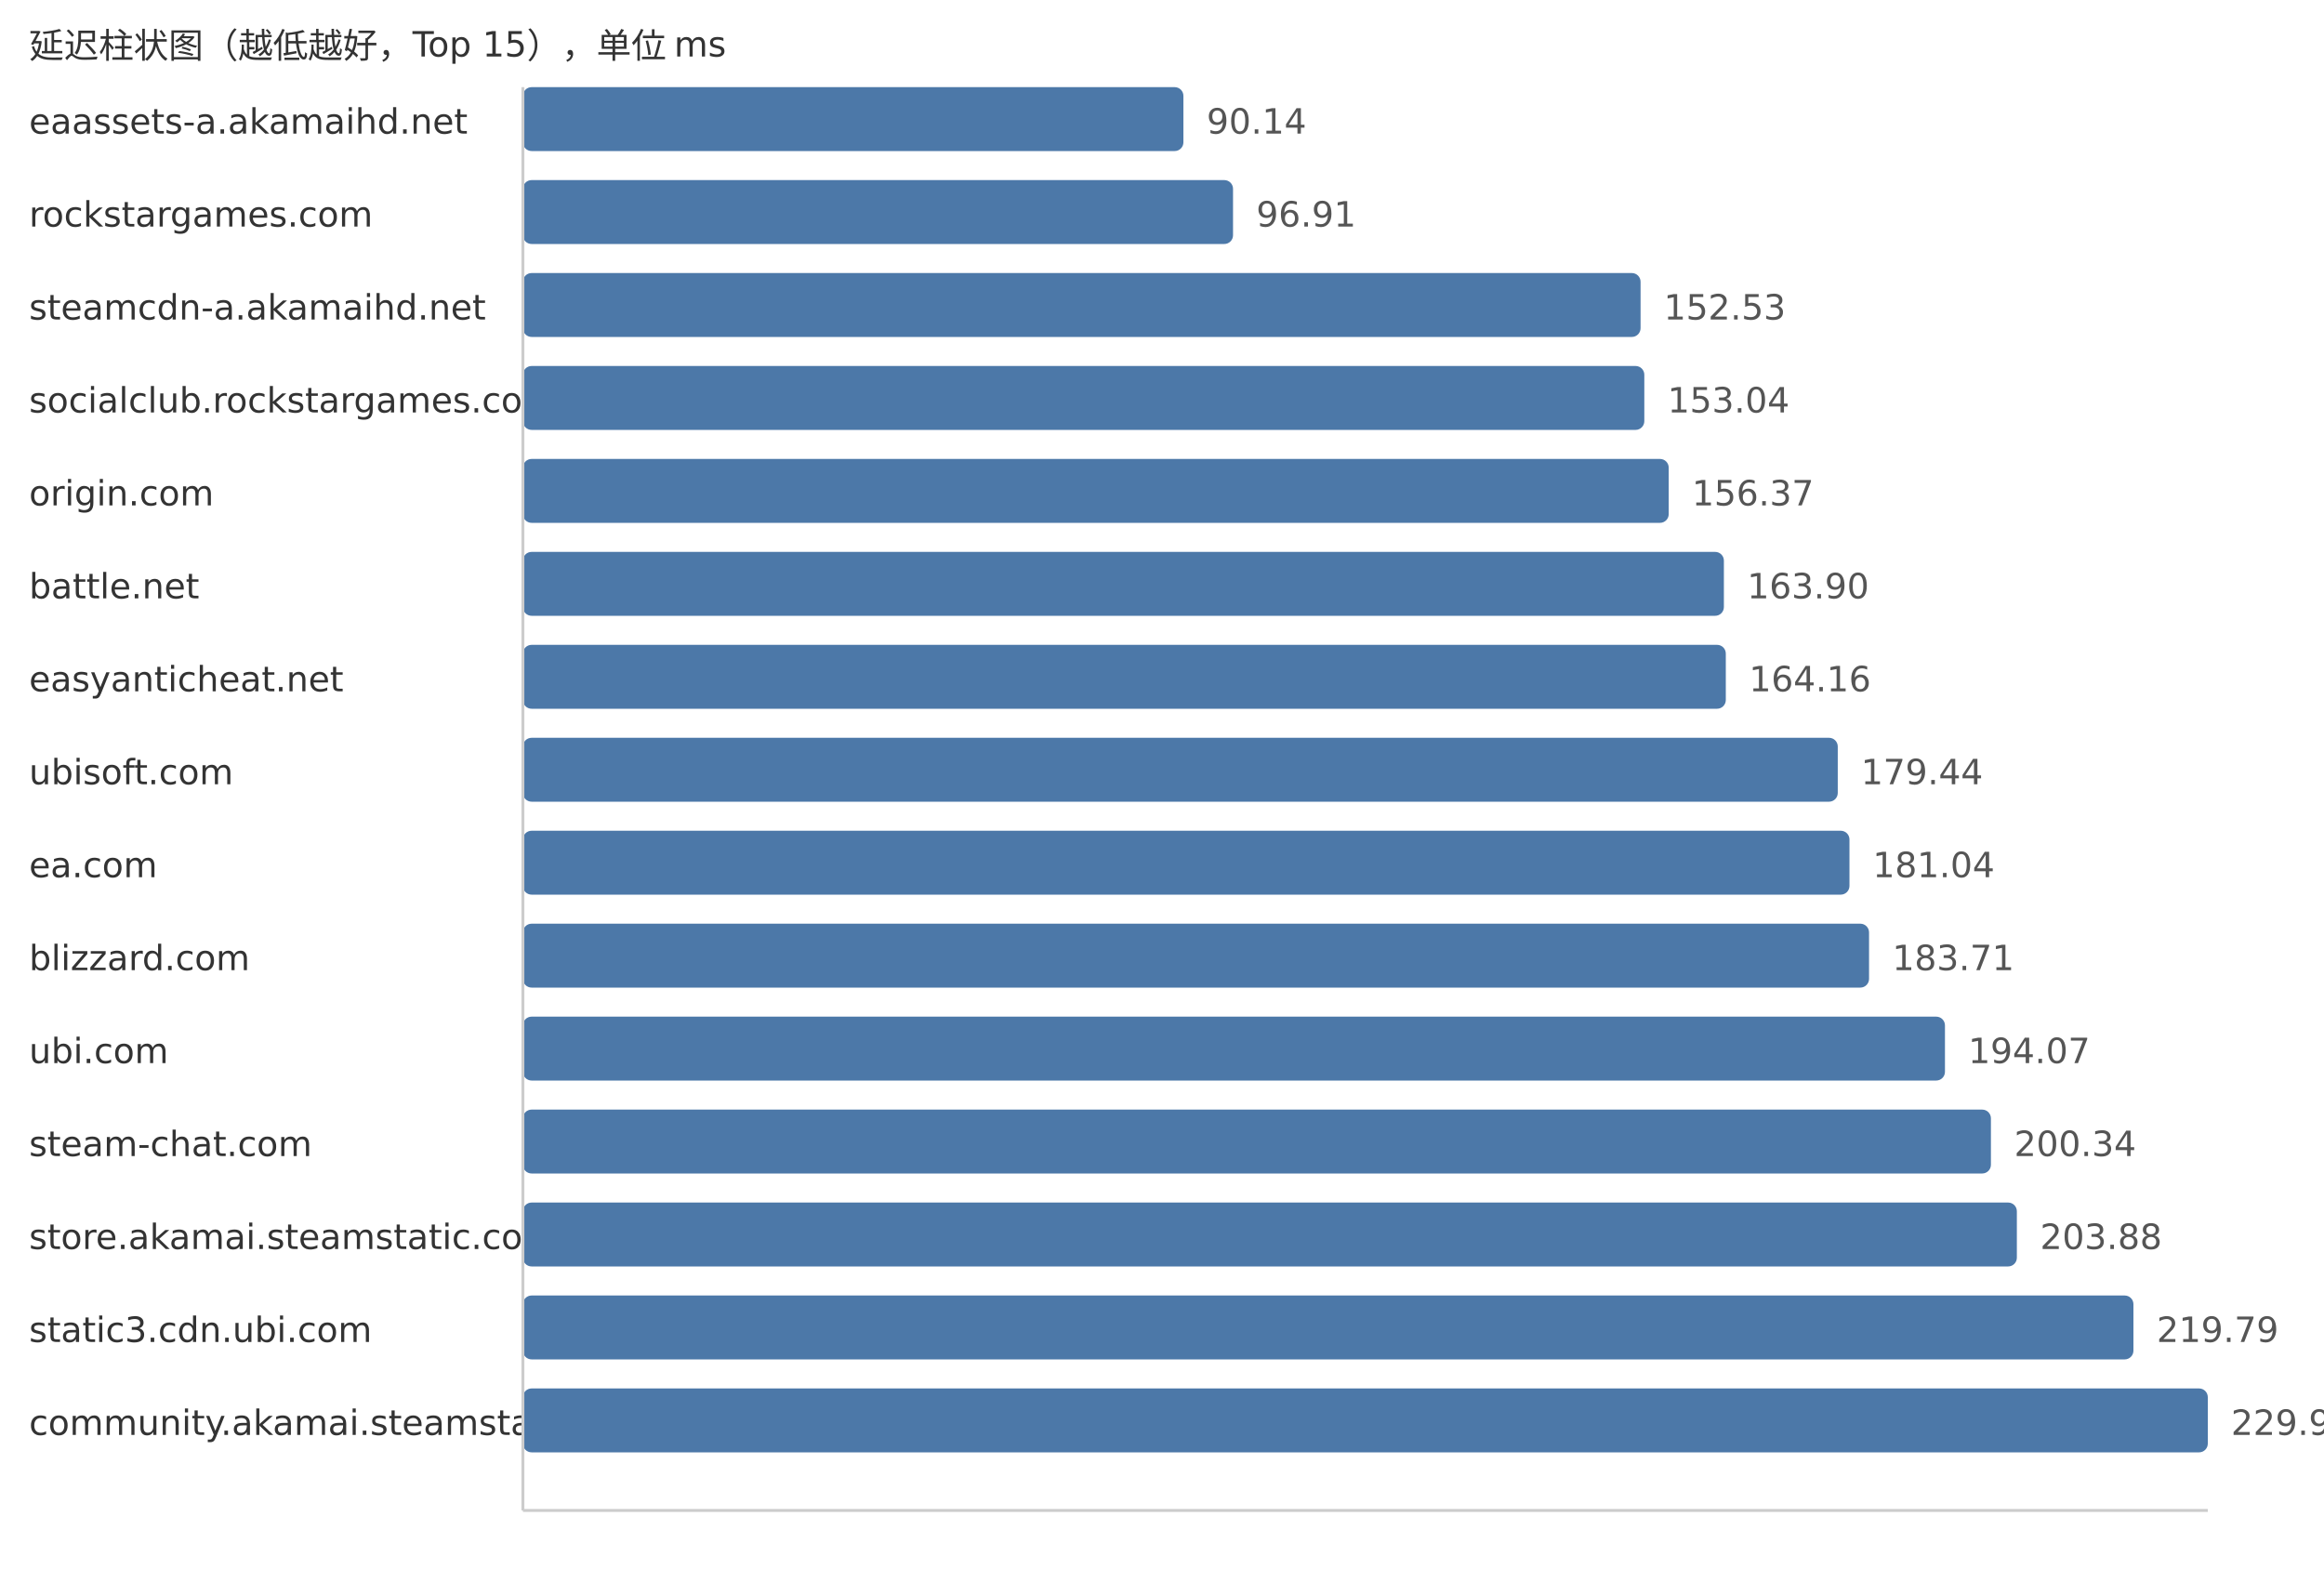
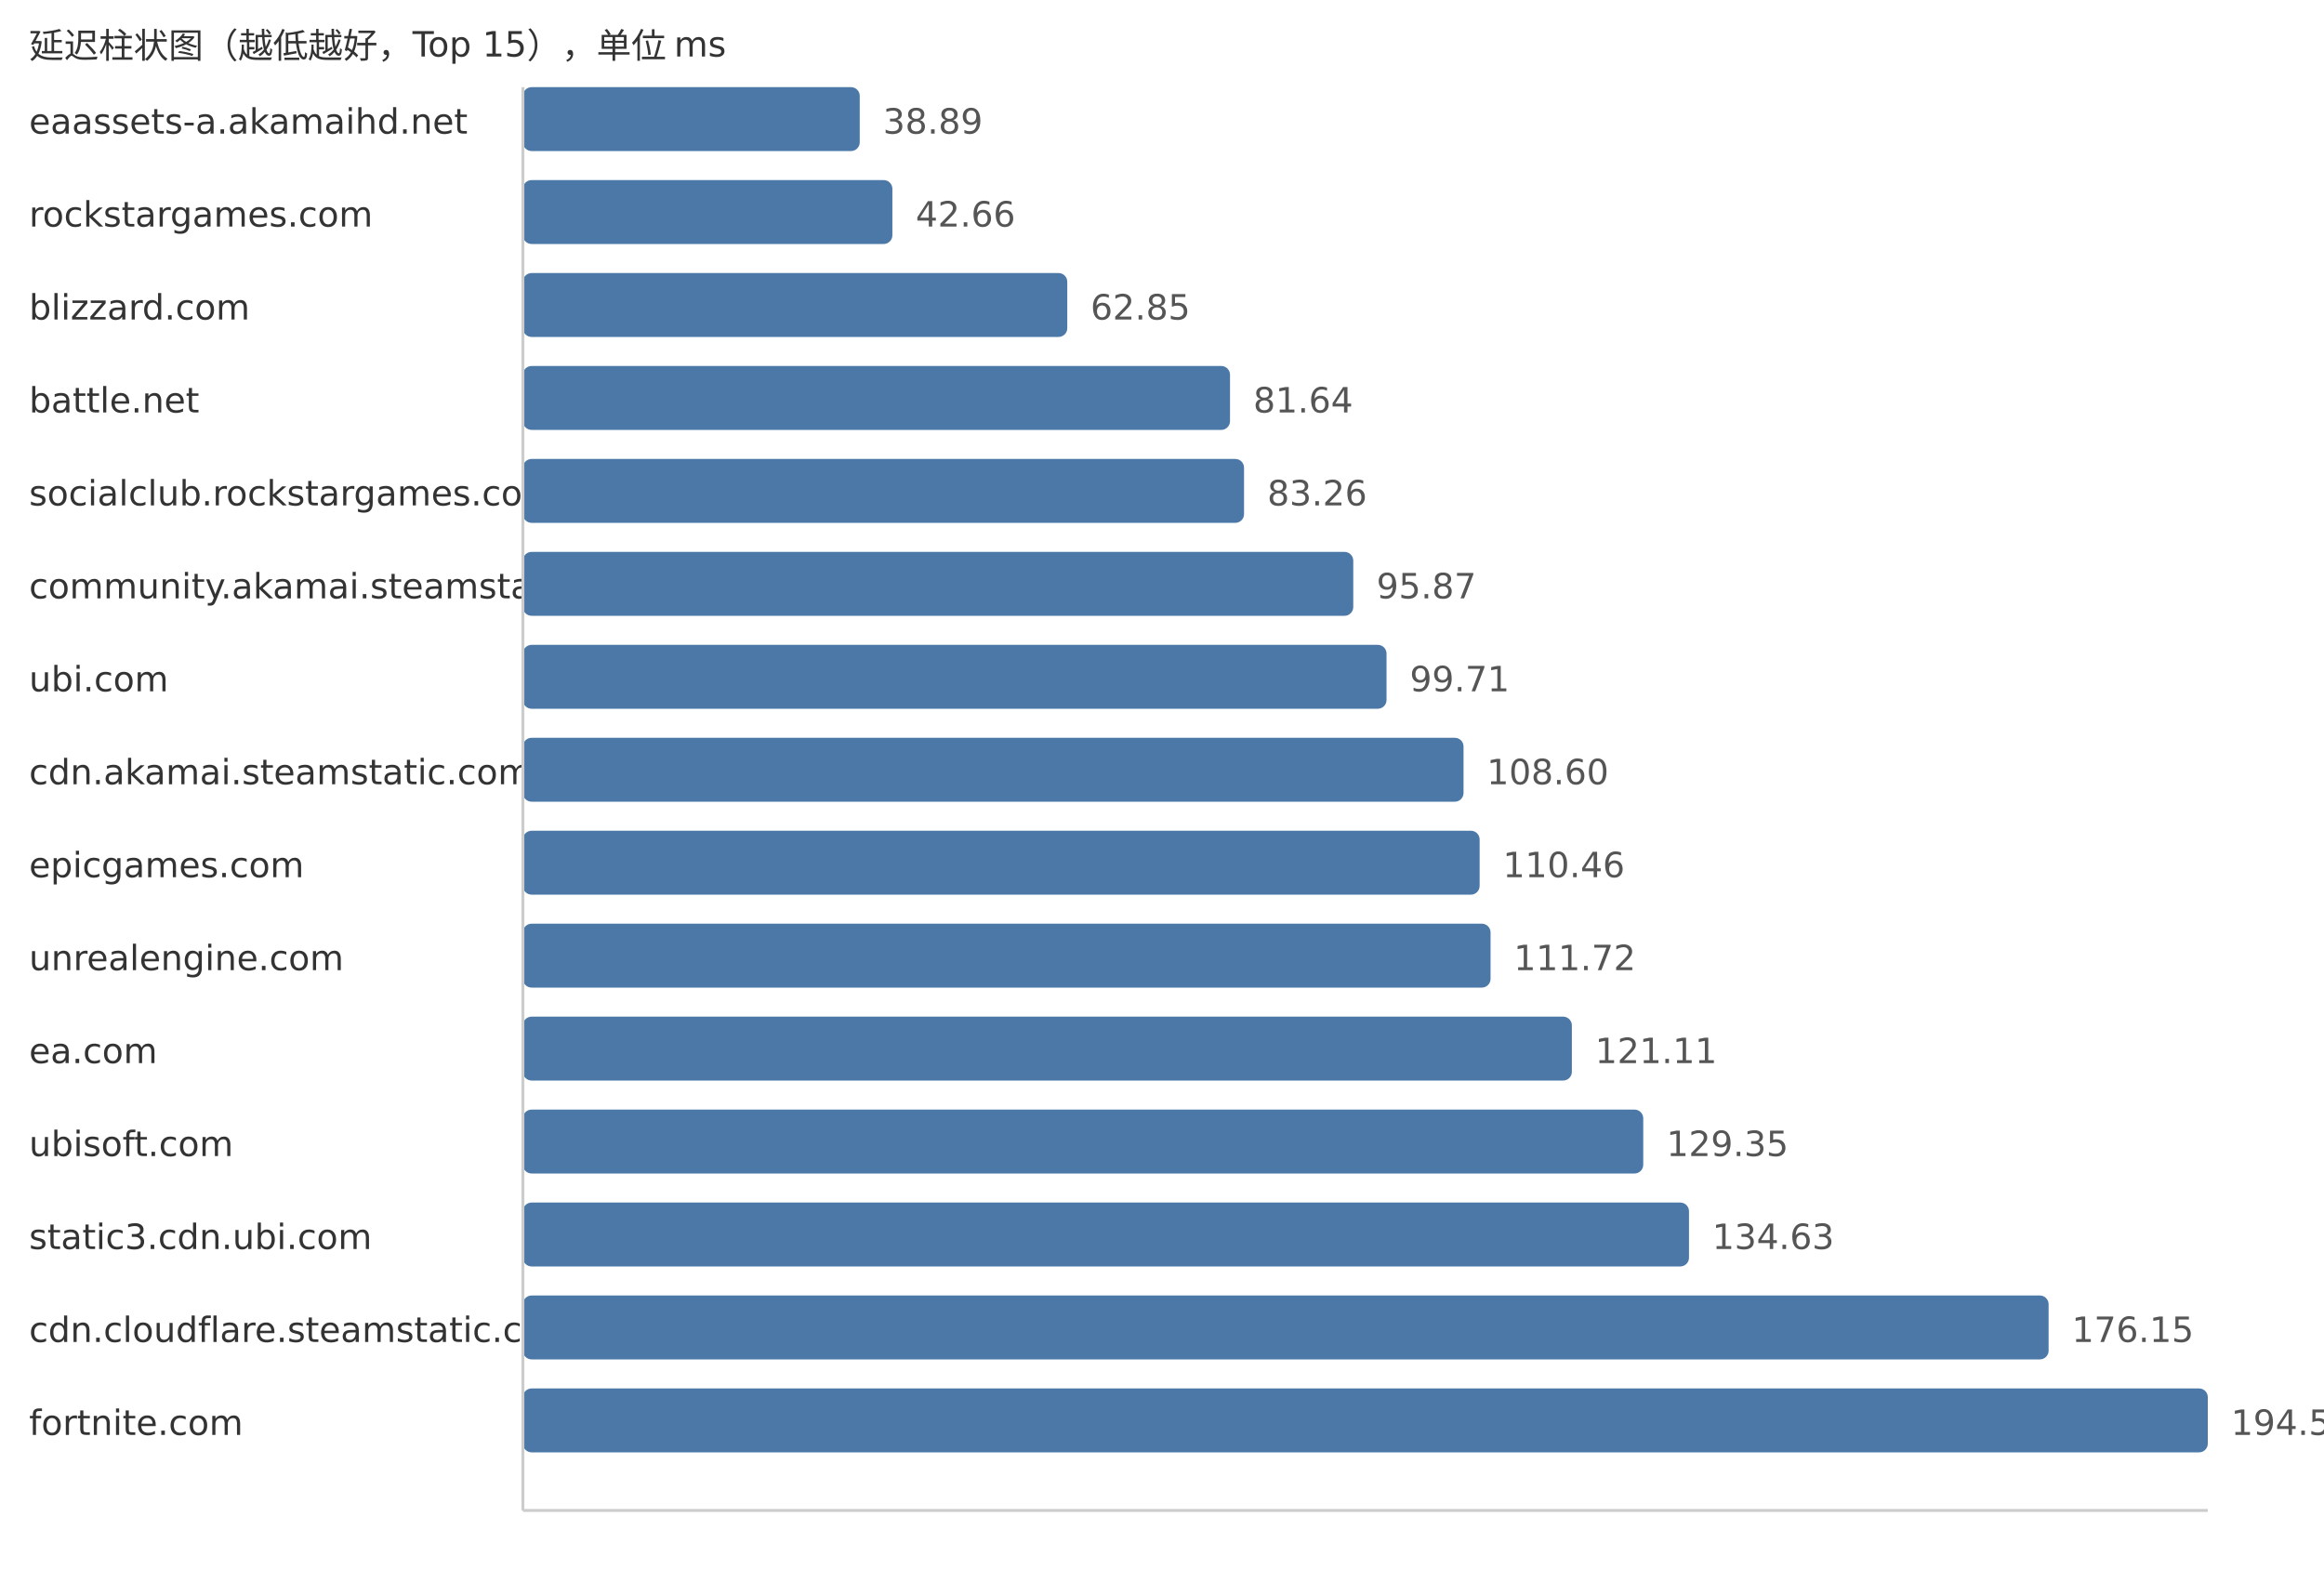
<svg xmlns="http://www.w3.org/2000/svg" width="800" height="540">
  <style> .label{font-family:DejaVu Sans,Verdana,Geneva,sans-serif;font-size:12px;fill:#333} .value{font-family:DejaVu Sans,Verdana,Geneva,sans-serif;font-size:12px;fill:#555} </style>
  <text x="10" y="20" class="label">延迟柱状图（越低越好，Top 15），单位 ms</text>
  <text x="10" y="46" class="label">eaassets-a.akamaihd.net</text>
-   <rect x="180" y="30" width="227.37" height="22" fill="#4c78a8" rx="3" />
-   <text x="415.37" y="46" class="value">90.14</text>
+   <rect x="180" y="30" width="115.95" height="22" fill="#4c78a8" rx="3" />
+   <text x="303.95" y="46" class="value">38.89</text>
  <text x="10" y="78" class="label">rockstargames.com</text>
-   <rect x="180" y="62" width="244.45" height="22" fill="#4c78a8" rx="3" />
-   <text x="432.45" y="78" class="value">96.91</text>
-   <text x="10" y="110" class="label">steamcdn-a.akamaihd.net</text>
-   <rect x="180" y="94" width="384.74" height="22" fill="#4c78a8" rx="3" />
-   <text x="572.74" y="110" class="value">152.53</text>
-   <text x="10" y="142" class="label">socialclub.rockstargames.com</text>
-   <rect x="180" y="126" width="386.03" height="22" fill="#4c78a8" rx="3" />
-   <text x="574.03" y="142" class="value">153.04</text>
-   <text x="10" y="174" class="label">origin.com</text>
-   <rect x="180" y="158" width="394.43" height="22" fill="#4c78a8" rx="3" />
-   <text x="582.43" y="174" class="value">156.37</text>
-   <text x="10" y="206" class="label">battle.net</text>
-   <rect x="180" y="190" width="413.42" height="22" fill="#4c78a8" rx="3" />
-   <text x="601.42" y="206" class="value">163.90</text>
-   <text x="10" y="238" class="label">easyanticheat.net</text>
-   <rect x="180" y="222" width="414.08" height="22" fill="#4c78a8" rx="3" />
-   <text x="602.08" y="238" class="value">164.16</text>
-   <text x="10" y="270" class="label">ubisoft.com</text>
-   <rect x="180" y="254" width="452.62" height="22" fill="#4c78a8" rx="3" />
-   <text x="640.62" y="270" class="value">179.44</text>
-   <text x="10" y="302" class="label">ea.com</text>
-   <rect x="180" y="286" width="456.65" height="22" fill="#4c78a8" rx="3" />
-   <text x="644.65" y="302" class="value">181.04</text>
-   <text x="10" y="334" class="label">blizzard.com</text>
-   <rect x="180" y="318" width="463.39" height="22" fill="#4c78a8" rx="3" />
-   <text x="651.39" y="334" class="value">183.71</text>
-   <text x="10" y="366" class="label">ubi.com</text>
-   <rect x="180" y="350" width="489.52" height="22" fill="#4c78a8" rx="3" />
-   <text x="677.52" y="366" class="value">194.07</text>
-   <text x="10" y="398" class="label">steam-chat.com</text>
-   <rect x="180" y="382" width="505.34" height="22" fill="#4c78a8" rx="3" />
-   <text x="693.34" y="398" class="value">200.34</text>
-   <text x="10" y="430" class="label">store.akamai.steamstatic.com</text>
-   <rect x="180" y="414" width="514.27" height="22" fill="#4c78a8" rx="3" />
-   <text x="702.27" y="430" class="value">203.88</text>
-   <text x="10" y="462" class="label">static3.cdn.ubi.com</text>
-   <rect x="180" y="446" width="554.4" height="22" fill="#4c78a8" rx="3" />
-   <text x="742.4" y="462" class="value">219.79</text>
-   <text x="10" y="494" class="label">community.akamai.steamstatic.com</text>
+   <rect x="180" y="62" width="127.19" height="22" fill="#4c78a8" rx="3" />
+   <text x="315.19" y="78" class="value">42.66</text>
+   <text x="10" y="110" class="label">blizzard.com</text>
+   <rect x="180" y="94" width="187.39" height="22" fill="#4c78a8" rx="3" />
+   <text x="375.39" y="110" class="value">62.85</text>
+   <text x="10" y="142" class="label">battle.net</text>
+   <rect x="180" y="126" width="243.41" height="22" fill="#4c78a8" rx="3" />
+   <text x="431.41" y="142" class="value">81.64</text>
+   <text x="10" y="174" class="label">socialclub.rockstargames.com</text>
+   <rect x="180" y="158" width="248.24" height="22" fill="#4c78a8" rx="3" />
+   <text x="436.24" y="174" class="value">83.26</text>
+   <text x="10" y="206" class="label">community.akamai.steamstatic.com</text>
+   <rect x="180" y="190" width="285.84" height="22" fill="#4c78a8" rx="3" />
+   <text x="473.84" y="206" class="value">95.87</text>
+   <text x="10" y="238" class="label">ubi.com</text>
+   <rect x="180" y="222" width="297.29" height="22" fill="#4c78a8" rx="3" />
+   <text x="485.29" y="238" class="value">99.71</text>
+   <text x="10" y="270" class="label">cdn.akamai.steamstatic.com</text>
+   <rect x="180" y="254" width="323.8" height="22" fill="#4c78a8" rx="3" />
+   <text x="511.8" y="270" class="value">108.60</text>
+   <text x="10" y="302" class="label">epicgames.com</text>
+   <rect x="180" y="286" width="329.34" height="22" fill="#4c78a8" rx="3" />
+   <text x="517.34" y="302" class="value">110.46</text>
+   <text x="10" y="334" class="label">unrealengine.com</text>
+   <rect x="180" y="318" width="333.1" height="22" fill="#4c78a8" rx="3" />
+   <text x="521.1" y="334" class="value">111.72</text>
+   <text x="10" y="366" class="label">ea.com</text>
+   <rect x="180" y="350" width="361.09" height="22" fill="#4c78a8" rx="3" />
+   <text x="549.09" y="366" class="value">121.11</text>
+   <text x="10" y="398" class="label">ubisoft.com</text>
+   <rect x="180" y="382" width="385.66" height="22" fill="#4c78a8" rx="3" />
+   <text x="573.66" y="398" class="value">129.35</text>
+   <text x="10" y="430" class="label">static3.cdn.ubi.com</text>
+   <rect x="180" y="414" width="401.41" height="22" fill="#4c78a8" rx="3" />
+   <text x="589.41" y="430" class="value">134.63</text>
+   <text x="10" y="462" class="label">cdn.cloudflare.steamstatic.com</text>
+   <rect x="180" y="446" width="525.2" height="22" fill="#4c78a8" rx="3" />
+   <text x="713.2" y="462" class="value">176.15</text>
+   <text x="10" y="494" class="label">fortnite.com</text>
  <rect x="180" y="478" width="580.0" height="22" fill="#4c78a8" rx="3" />
-   <text x="768.0" y="494" class="value">229.94</text>
+   <text x="768.0" y="494" class="value">194.53</text>
  <line x1="180" y1="30" x2="180" y2="520" stroke="#ccc" />
  <line x1="180" y1="520" x2="760" y2="520" stroke="#ccc" />
</svg>
